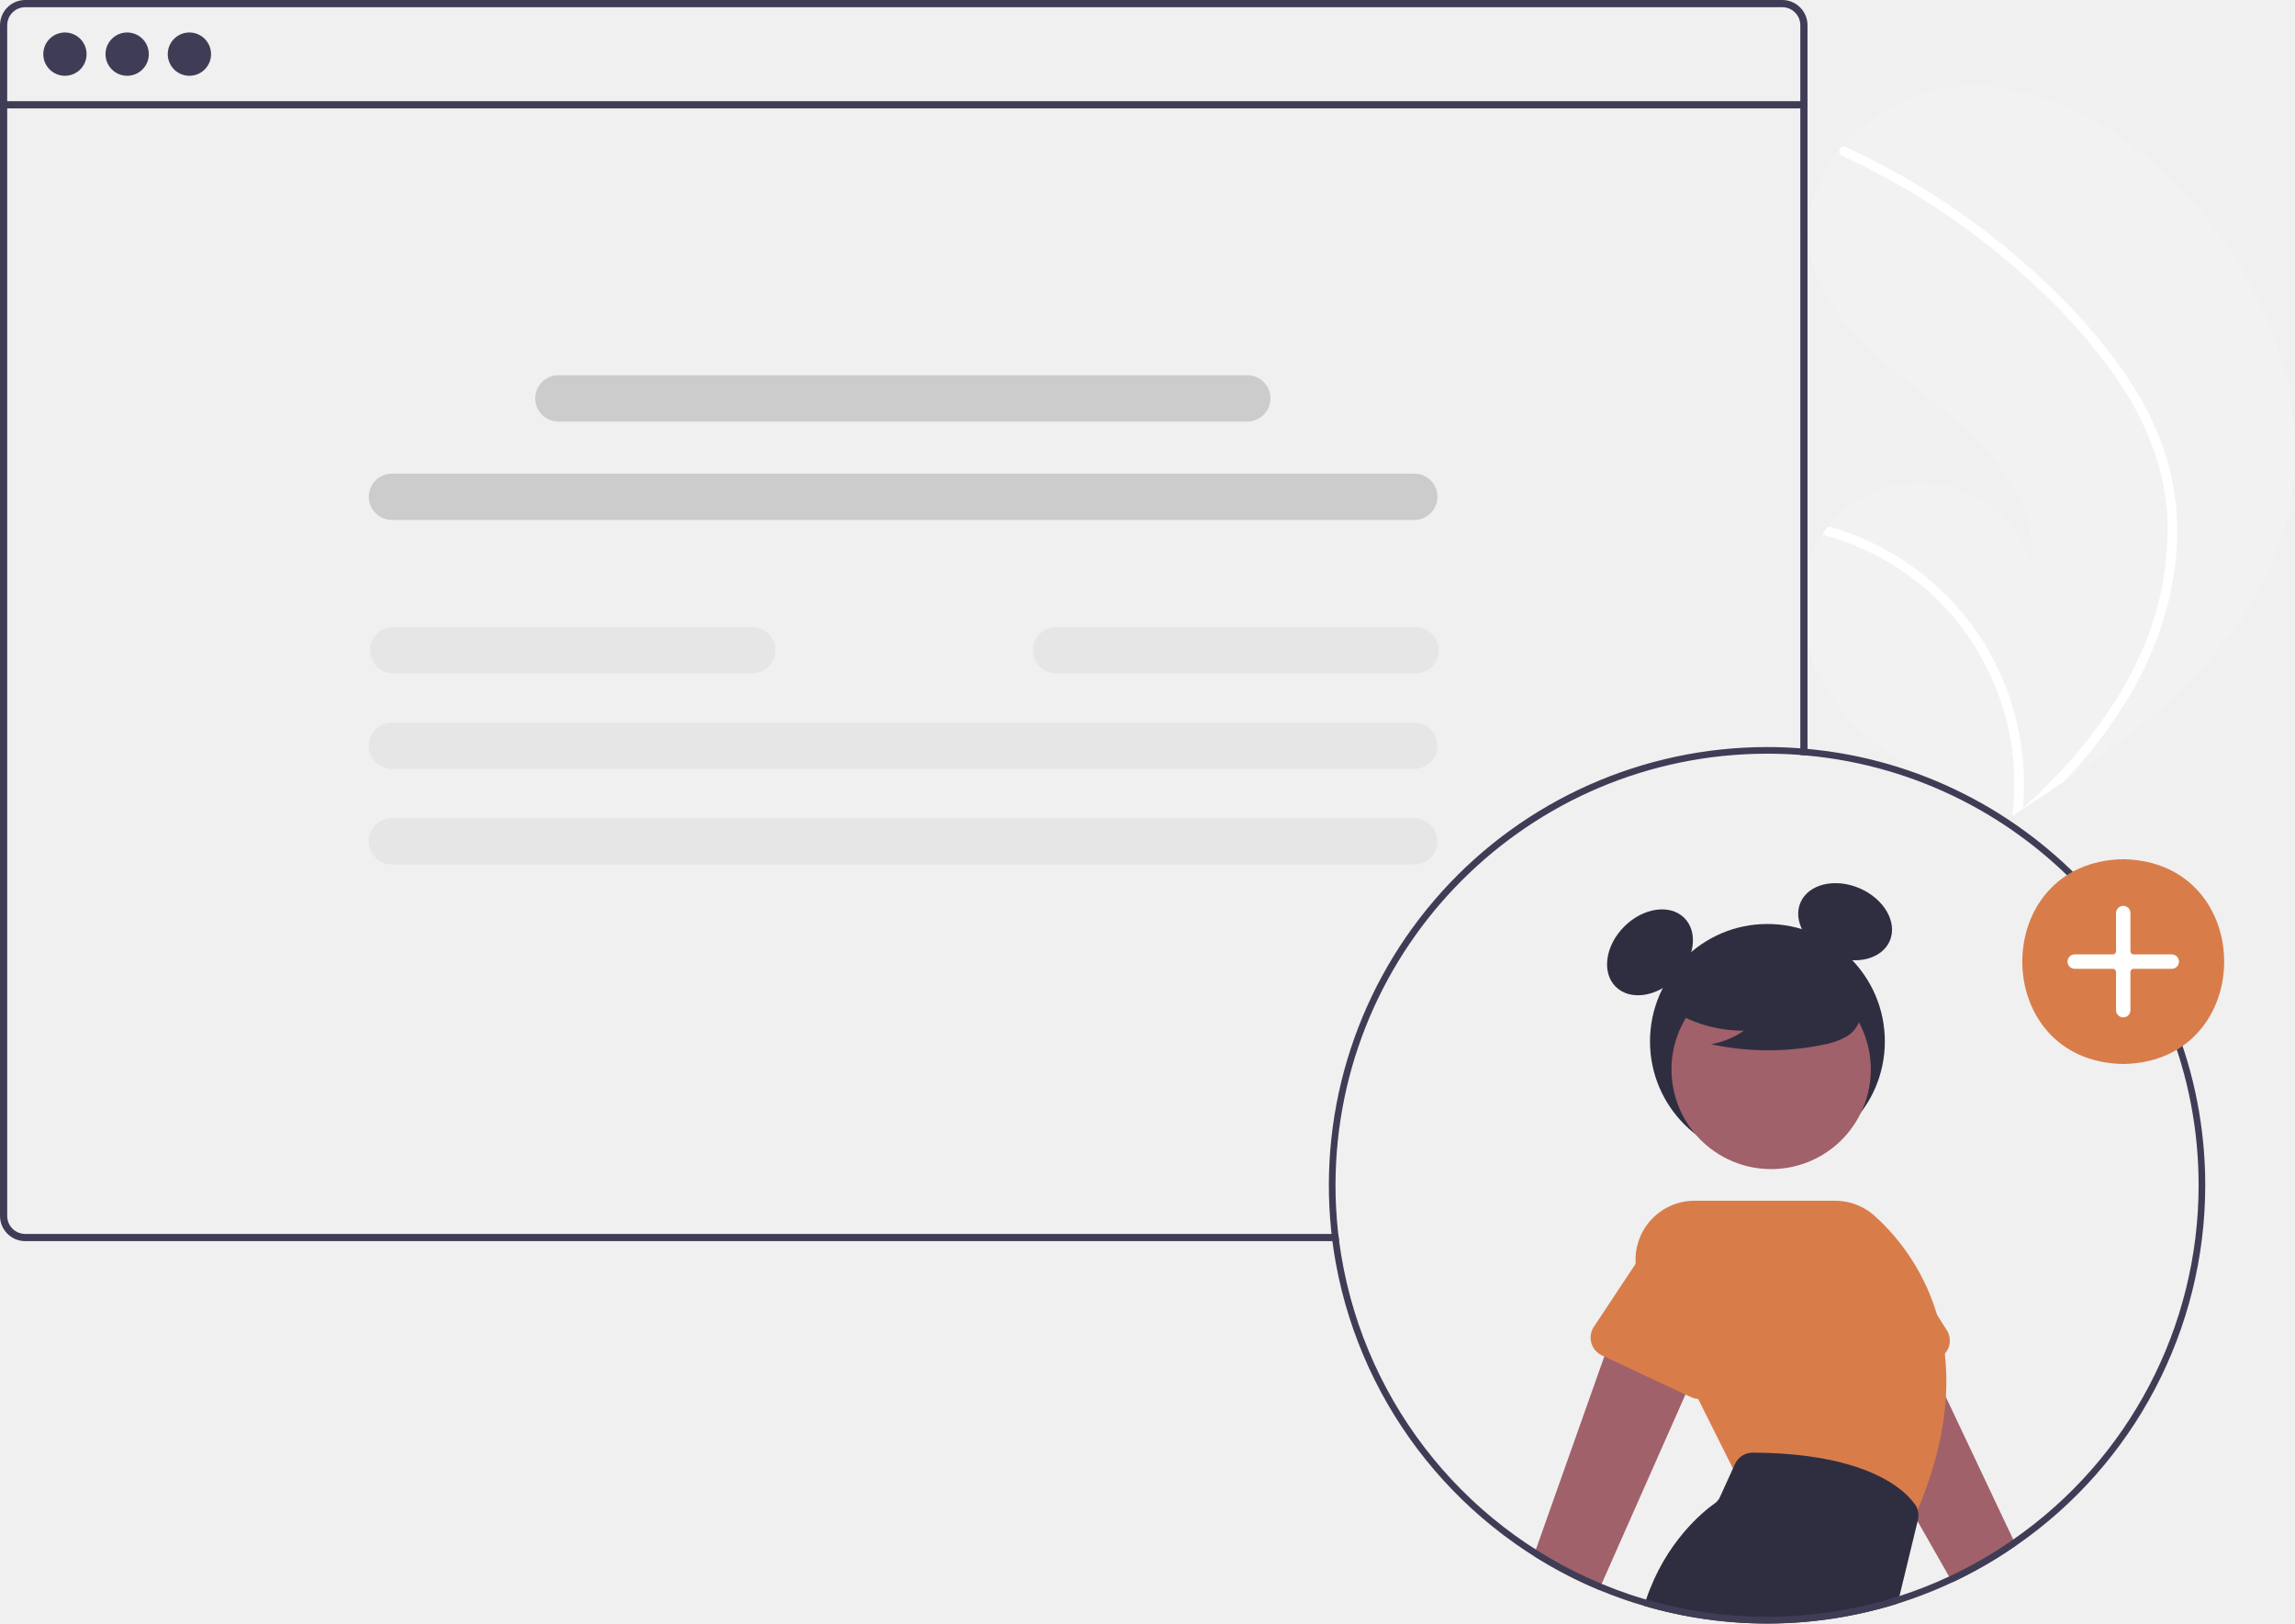
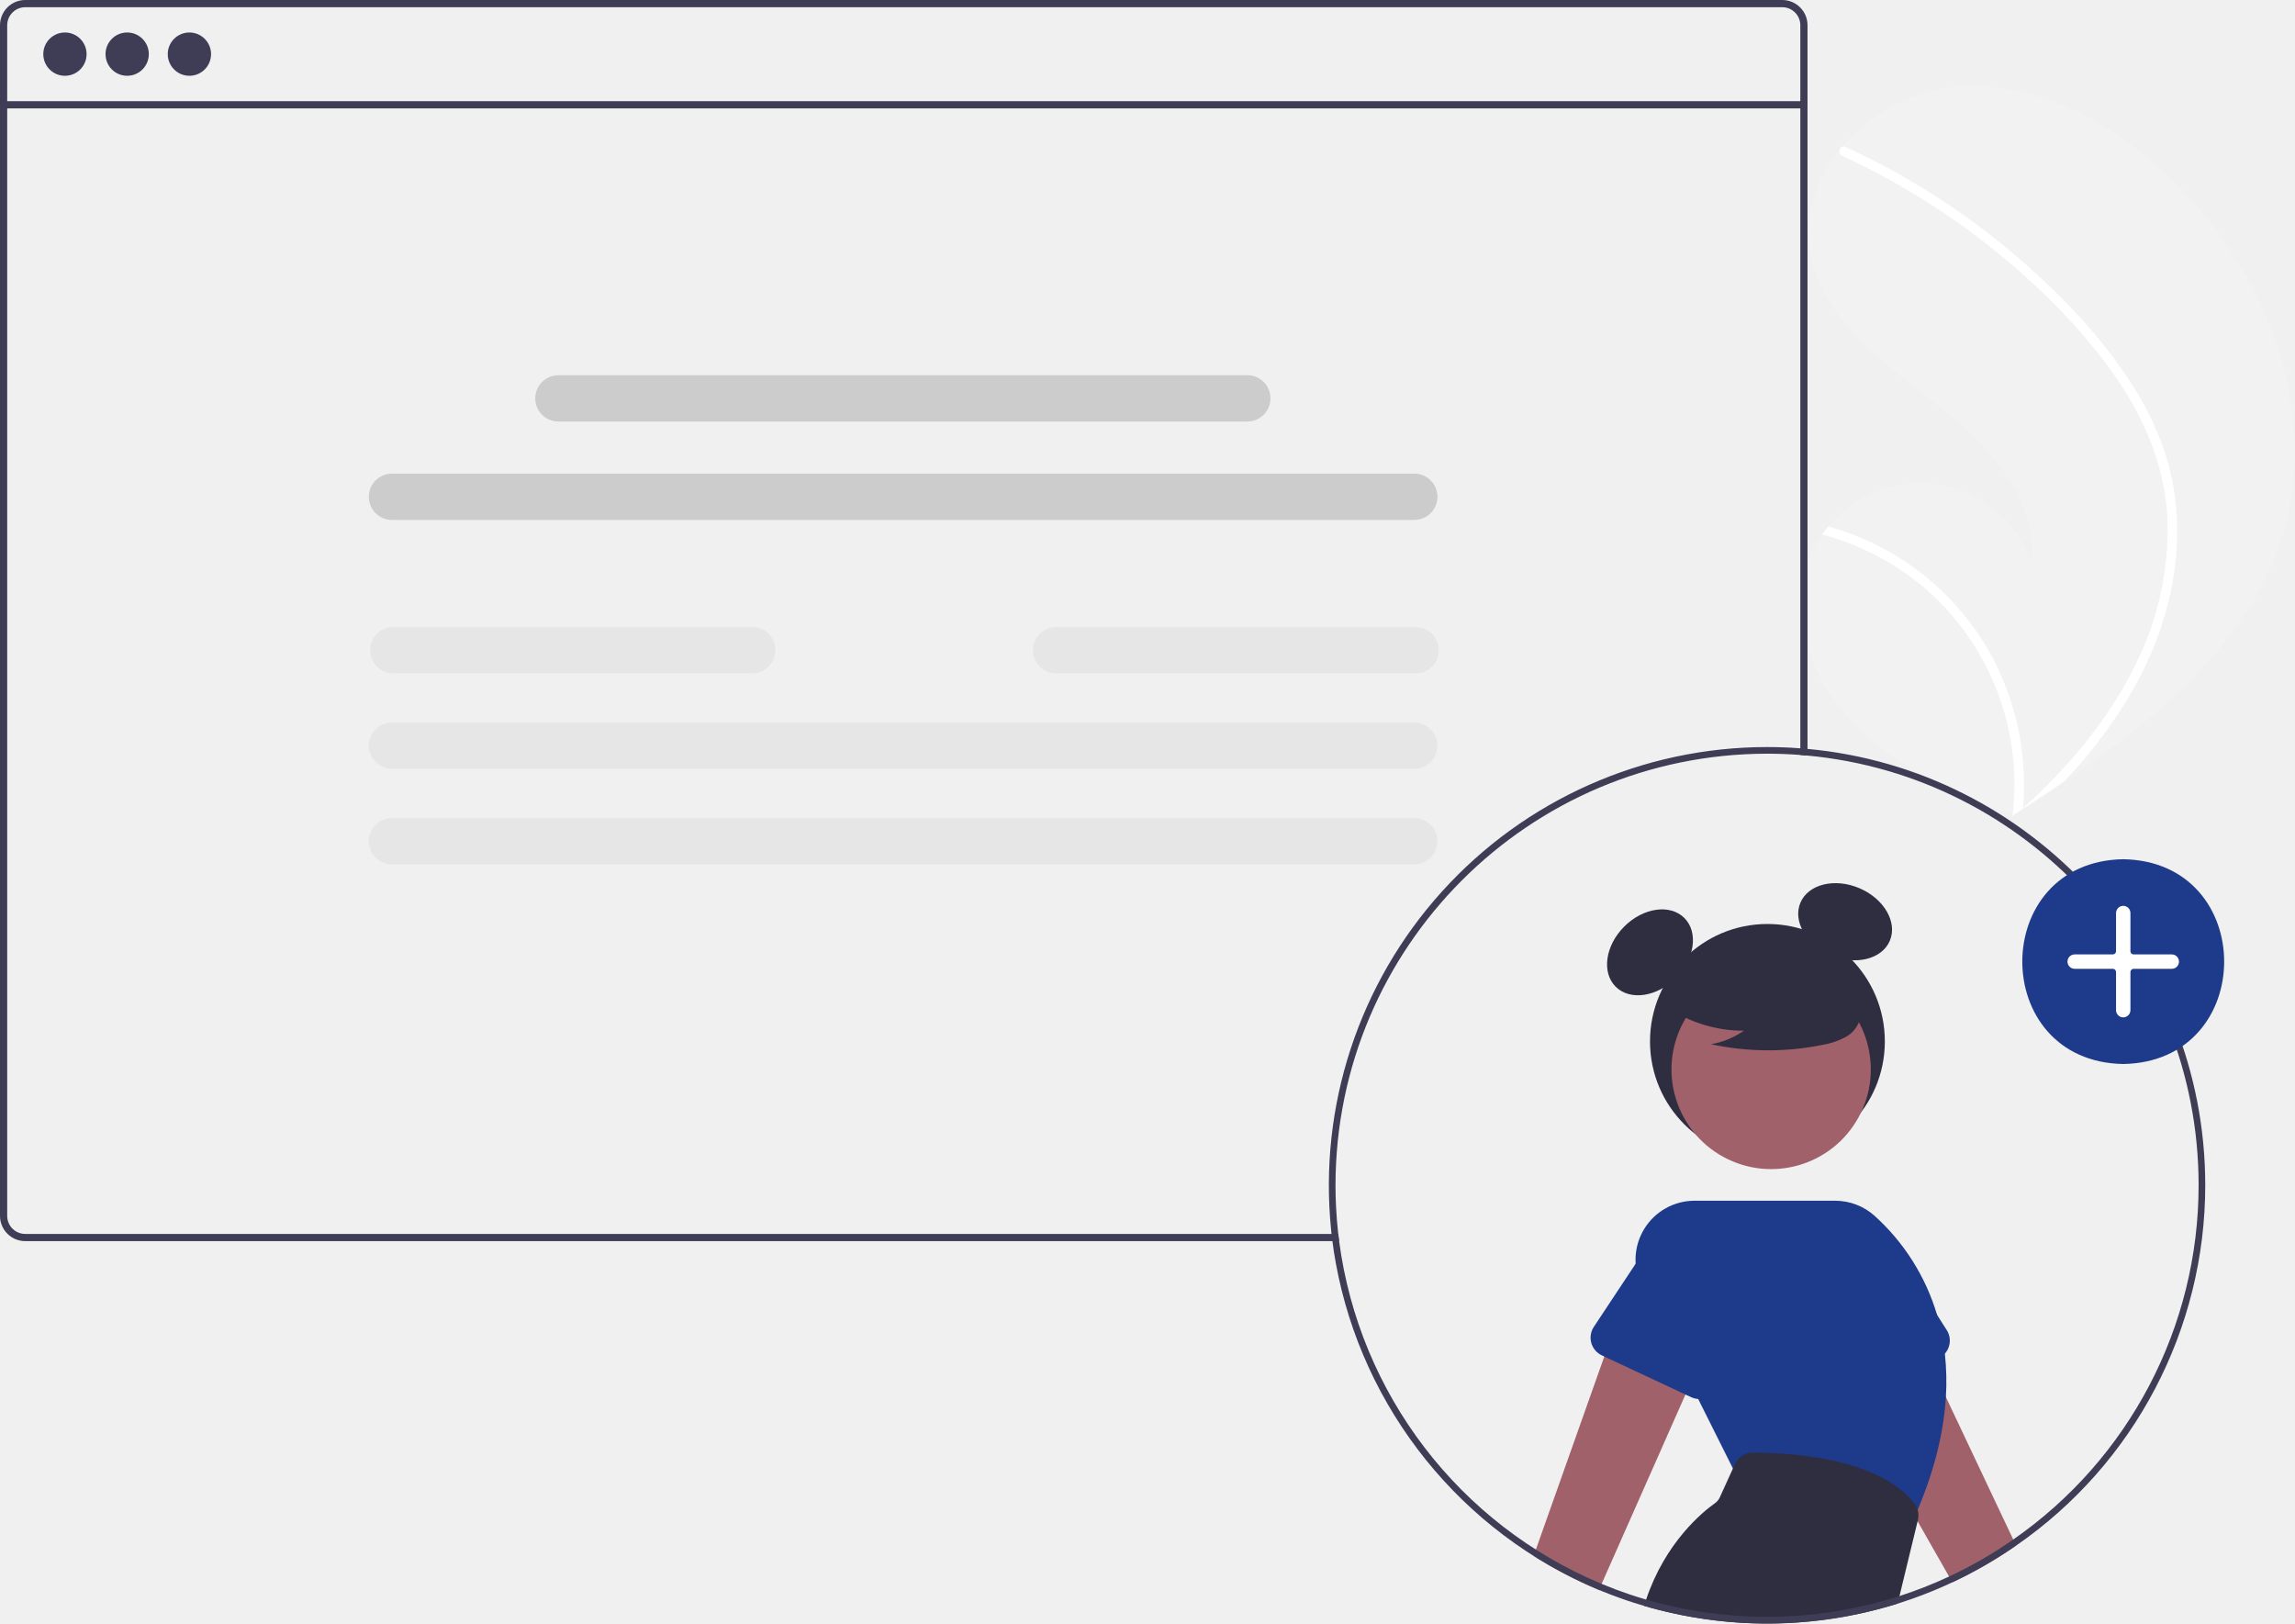
<svg xmlns="http://www.w3.org/2000/svg" data-name="Layer 1" width="691.336" height="489.03" viewBox="0 0 691.336 489.03">
  <path d="M942.378,365.123c-9.537,33.084-37.382,56.242-66.429,75.916q-6.083,4.121-12.171,8.053c-.027.012-.056.038-.084.05-.195.125-.391.251-.573.377-.838.54-1.675,1.08-2.506,1.614l.456.205s.448.238-.042.038c-.146-.061-.299-.116-.444-.177-16.874-6.806-34.048-14.113-46.979-26.862-13.415-13.239-21.254-34.004-13.99-51.397a33.208,33.208,0,0,1,3.596-6.454c.589-.843,1.224-1.65,1.884-2.442A35.593,35.593,0,0,1,866.229,374.86c2.134-19.869-14.249-36.512-30.016-48.792-15.774-12.274-33.697-25.641-36.746-45.399-1.703-10.993,2.12-21.647,9.084-30.199.216-.26.431-.519.653-.772a51.945,51.945,0,0,1,33.387-17.912c24.187-2.514,47.68,10.289,65.252,27.105C936.123,285.948,953.22,327.507,942.378,365.123Z" transform="translate(-254.3321 -205.485)" fill="#f2f2f2" />
  <path d="M896.916,321.85a88.303,88.303,0,0,1,10.579,23.333,76.675,76.675,0,0,1,2.65,22.646c-.435,15.701-5.266,31.043-12.867,44.708a141.39,141.39,0,0,1-21.329,28.502q-6.083,4.121-12.171,8.053c-.027.012-.056.038-.084.05-.195.125-.391.251-.573.377-.838.54-1.675,1.08-2.506,1.614,0,0,.904.443.414.243-.146-.061-.299-.116-.444-.177a78.157,78.157,0,0,0-25.009-67.296A78.827,78.827,0,0,0,803.212,366.486c.589-.843,1.224-1.65,1.884-2.442a81.728,81.728,0,0,1,13.49,5.105,80.081,80.081,0,0,1,36.208,34.909,81.874,81.874,0,0,1,8.914,44.928c.693-.628,1.387-1.27,2.061-1.906,12.823-11.955,24.212-25.677,31.919-41.513a91.393,91.393,0,0,0,9.57-43.241c-.629-16.334-7.137-31.464-16.56-44.635-10.094-14.096-22.749-26.568-36.263-37.372a217.377,217.377,0,0,0-45.1-27.844,1.563,1.563,0,0,1-.787-2.006,1.329,1.329,0,0,1,.653-.772,1.157,1.157,0,0,1,1.005.043c1.989.916,3.965,1.844,5.925,2.813a219.844,219.844,0,0,1,45.421,29.962C874.924,293.913,887.511,306.936,896.916,321.85Z" transform="translate(-254.3321 -205.485)" fill="#fff" />
  <circle cx="532.411" cy="313.698" r="35.371" fill="#2f2e41" />
  <ellipse cx="751.372" cy="492.349" rx="14.636" ry="10.977" transform="translate(-382.4039 470.0211) rotate(-45)" fill="#2f2e41" />
  <ellipse cx="810.15" cy="483.129" rx="10.977" ry="14.636" transform="translate(-206.7219 832.8831) rotate(-66.86956)" fill="#2f2e41" />
  <path d="M861.652,671.055a131.813,131.813,0,0,1-19.2,11.07l-.99-1.75-9.48-16.64-.83-1.46-4.85-8.51-.01-.01-15.31-26.9-7.87-13.81,23.37-16.39,9.09,19.22,4.93,10.44,20.29,42.91Z" transform="translate(-254.3321 -205.485)" fill="#a0616a" />
-   <path d="M840.772,606.155l-2.93-4.59-12.96-20.33A16.356,16.356,0,0,0,794.982,594.505l8.01,28.54a5.875,5.875,0,0,0,7.99,3.81c.03-.01.05-.02.08-.03l24.51-10.95,2.64-1.18a5.901,5.901,0,0,0,2.56-8.54Z" transform="translate(-254.3321 -205.485)" fill="#d87d4a" />
+   <path d="M840.772,606.155l-2.93-4.59-12.96-20.33A16.356,16.356,0,0,0,794.982,594.505l8.01,28.54a5.875,5.875,0,0,0,7.99,3.81c.03-.01.05-.02.08-.03l24.51-10.95,2.64-1.18a5.901,5.901,0,0,0,2.56-8.54Z" transform="translate(-254.3321 -205.485)" fill="#1e3a8a" />
  <path d="M770.352,606.795l-6.82,15.4-1.48,3.35-25.25,57.04-.81,1.83a131.093,131.093,0,0,1-19.68-10.24l.68-1.92,20.61-58.15,5.06-14.28,11.08,2.79Z" transform="translate(-254.3321 -205.485)" fill="#a0616a" />
  <circle cx="787.865" cy="527.627" r="30.019" transform="translate(-307.3426 760.3764) rotate(-61.33681)" fill="#a0616a" />
-   <path d="M840.192,613.245a66.799,66.799,0,0,0-2.35-11.68,65.095,65.095,0,0,0-18.81-29.84,17.788,17.788,0,0,0-11.9-4.55h-42.29a17.783,17.783,0,0,0-15.93,25.78l4.83,9.66,9.79,19.58,2.35,4.69,10.47,20.95.83,1.66,53.15,14.62.23-.51c.2-.45.4-.89.59-1.33.29-.67.58-1.32.85-1.98,5.36-12.71,7.89-24.02,8.5-33.98A75.647,75.647,0,0,0,840.192,613.245Z" transform="translate(-254.3321 -205.485)" fill="#d87d4a" />
-   <path d="M772.512,572.655a16.332,16.332,0,0,0-21.69,7.8l-3.77,5.69-12.6,19.02a5.893,5.893,0,0,0,2.41,8.59l.74.35,24.45,11.44,1.74.81a5.658,5.658,0,0,0,2.09.53,5.762,5.762,0,0,0,2.82-.49,5.879,5.879,0,0,0,3.23-3.68l8.46-28.31A16.372,16.372,0,0,0,772.512,572.655Z" transform="translate(-254.3321 -205.485)" fill="#d87d4a" />
+   <path d="M840.192,613.245a66.799,66.799,0,0,0-2.35-11.68,65.095,65.095,0,0,0-18.81-29.84,17.788,17.788,0,0,0-11.9-4.55h-42.29a17.783,17.783,0,0,0-15.93,25.78l4.83,9.66,9.79,19.58,2.35,4.69,10.47,20.95.83,1.66,53.15,14.62.23-.51c.2-.45.4-.89.59-1.33.29-.67.58-1.32.85-1.98,5.36-12.71,7.89-24.02,8.5-33.98A75.647,75.647,0,0,0,840.192,613.245Z" transform="translate(-254.3321 -205.485)" fill="#1e3a8a" />
+   <path d="M772.512,572.655a16.332,16.332,0,0,0-21.69,7.8l-3.77,5.69-12.6,19.02a5.893,5.893,0,0,0,2.41,8.59l.74.35,24.45,11.44,1.74.81a5.658,5.658,0,0,0,2.09.53,5.762,5.762,0,0,0,2.82-.49,5.879,5.879,0,0,0,3.23-3.68l8.46-28.31A16.372,16.372,0,0,0,772.512,572.655Z" transform="translate(-254.3321 -205.485)" fill="#1e3a8a" />
  <path d="M832.002,660.295a5.461,5.461,0,0,0-.85-1.73,22.883,22.883,0,0,0-4.85-4.8l-.01-.01c-6.43-4.87-19.23-10.56-43.92-10.71h-.04A5.897,5.897,0,0,0,776.962,646.495l-.61,1.34-3.93,8.64a4.508,4.508,0,0,1-1.53,1.85c-3.55,2.51-14.85,11.61-20.69,28.99-.21.62-.41,1.25-.6,1.9a132.099,132.099,0,0,0,76.37-.69l.55-2.27,5.46-22.52.09-.37A5.91,5.91,0,0,0,832.002,660.295Z" transform="translate(-254.3321 -205.485)" fill="#2f2e41" />
  <path d="M756.322,508.745a40.829,40.829,0,0,0,23.333,7.211,25.02,25.02,0,0,1-9.917,4.08,82.328,82.328,0,0,0,33.628.189,21.765,21.765,0,0,0,7.04-2.418,8.909,8.909,0,0,0,4.345-5.811c.738-4.215-2.546-8.044-5.96-10.625a43.96,43.96,0,0,0-36.941-7.382c-4.127,1.067-8.26,2.869-10.941,6.183s-3.474,8.423-.921,11.836Z" transform="translate(-254.3321 -205.485)" fill="#2f2e41" />
  <rect x="1.086" y="30.479" width="542.316" height="2.174" fill="#3f3d56" />
  <circle cx="19.562" cy="16.307" r="6.521" fill="#3f3d56" />
  <circle cx="38.309" cy="16.307" r="6.521" fill="#3f3d56" />
  <circle cx="57.056" cy="16.307" r="6.521" fill="#3f3d56" />
  <path d="M680.283,362.107H372.484a6.976,6.976,0,1,1,0-13.951H680.283a6.976,6.976,0,1,1,0,13.951Z" transform="translate(-254.3321 -205.485)" fill="#ccc" />
  <path d="M680.283,437.095H372.484a6.976,6.976,0,1,1,0-13.951H680.283a6.976,6.976,0,1,1,0,13.951Z" transform="translate(-254.3321 -205.485)" fill="#e6e6e6" />
  <path d="M680.283,465.869H372.484a6.976,6.976,0,1,1,0-13.951H680.283a6.976,6.976,0,1,1,0,13.951Z" transform="translate(-254.3321 -205.485)" fill="#e6e6e6" />
  <path d="M630.146,332.461H422.622a6.976,6.976,0,1,1,0-13.951H630.146a6.976,6.976,0,0,1,0,13.951Z" transform="translate(-254.3321 -205.485)" fill="#ccc" />
  <path d="M480.998,408.32h-108.122a6.976,6.976,0,1,1,0-13.951h108.122a6.976,6.976,0,0,1,0,13.951Z" transform="translate(-254.3321 -205.485)" fill="#e6e6e6" />
  <path d="M680.675,408.32h-108.122a6.976,6.976,0,1,1,0-13.951h108.122a6.976,6.976,0,1,1,0,13.951Z" transform="translate(-254.3321 -205.485)" fill="#e6e6e6" />
  <path d="M791.212,205.485H261.932a7.612,7.612,0,0,0-7.6,7.61v358.65a7.61,7.61,0,0,0,7.6,7.6h395.79c-.1-.72-.18-1.45-.26-2.17H261.932a5.435,5.435,0,0,1-5.43-5.43V213.095a5.444,5.444,0,0,1,5.43-5.44H791.212a5.446,5.446,0,0,1,5.44,5.44v219.81c.72.05,1.45.11,2.17.18V213.095A7.614,7.614,0,0,0,791.212,205.485Z" transform="translate(-254.3321 -205.485)" fill="#3f3d56" />
  <path d="M657.722,579.345c-.1-.72-.18-1.45-.26-2.17-.02-.11-.03-.21-.04-.32q-.435-3.945-.63-7.97-.825,3.465-1.49,6.96c.03.34.06.67.1,1.01.01.11.02.21.04.32.08.72.16,1.45.26,2.17.28,2.23.62,4.43,1.02,6.62.01-.09.02-.17.03-.26.28-2.11.6-4.21.98-6.31A.092.092,0,0,1,657.722,579.345Zm141.1-148.27c-.72-.07-1.45-.13-2.17-.18-.11-.01-.21-.01-.32-.02-3.2-.24-6.44-.36-9.7-.36a132.041,132.041,0,0,0-131.33,145.33c.03.34.06.67.1,1.01.01.11.02.21.04.32.08.72.16,1.45.26,2.17.28,2.23.62,4.43,1.02,6.62a132.574,132.574,0,0,0,79.27,98.45c2.08.86,4.18,1.68,6.31,2.43,1.4.51,2.8.98,4.22,1.43,1.02.33,2.05.64,3.08.94,1.46.43,2.94.84,4.43,1.22a131.355,131.355,0,0,0,107.62-19.38h.01a131.929,131.929,0,0,0,56.97-108.54C918.632,493.835,865.912,437.245,798.822,431.075ZM860.792,669.225a129.377,129.377,0,0,1-19.33,11.15,128.009,128.009,0,0,1-14.94,5.88,130.229,130.229,0,0,1-71.08,2.47q-2.64-.645-5.24-1.41-2.565-.75-5.08-1.59c-1.37-.47-2.74-.95-4.1-1.46-1.42-.54-2.82-1.1-4.22-1.68A130.335,130.335,0,0,1,657.732,579.395a.092.092,0,0,1-.01-.05c-.1-.72-.18-1.45-.26-2.17-.02-.11-.03-.21-.04-.32q-.435-3.945-.63-7.97-.165-3.165-.16-6.37a130.142,130.142,0,0,1,130-130c3.26,0,6.5.12,9.7.36.11.01.21.02.32.03.72.05,1.45.11,2.17.18,65.99,6.16,117.81,61.85,117.81,129.43A129.914,129.914,0,0,1,860.792,669.225Zm-119.77,15.04c-1.42-.54-2.82-1.1-4.22-1.68A130.335,130.335,0,0,1,657.732,579.395c-.38,2.1-.7,4.2-.98,6.31-.01.09-.02.17-.03.26a132.574,132.574,0,0,0,79.27,98.45c2.08.86,4.18,1.68,6.31,2.43C741.862,685.995,741.432,685.135,741.022,684.265Zm55.31-253.39c-3.2-.24-6.44-.36-9.7-.36a132.041,132.041,0,0,0-131.33,145.33c.03.34.06.67.1,1.01.01.11.02.21.04.32h2.02c-.02-.11-.03-.21-.04-.32q-.435-3.945-.63-7.97-.165-3.165-.16-6.37a130.142,130.142,0,0,1,130-130c3.26,0,6.5.12,9.7.36.11.01.21.02.32.03v-2.01C796.542,430.885,796.442,430.885,796.332,430.875Z" transform="translate(-254.3321 -205.485)" fill="#3f3d56" />
-   <path d="M893.927,464.302c40.544.692,40.538,61.001-.001,61.687C853.383,525.297,853.389,464.988,893.927,464.302Z" transform="translate(-254.3321 -205.485)" fill="#d87d4a" />
+   <path d="M893.927,464.302c40.544.692,40.538,61.001-.001,61.687C853.383,525.297,853.389,464.988,893.927,464.302Z" transform="translate(-254.3321 -205.485)" fill="#1e3a8a" />
  <path d="M893.927,511.94a2.17,2.17,0,0,1-2.168-2.168V498.279a.967.967,0,0,0-.966-.966H879.3a2.168,2.168,0,0,1,0-4.336h11.493a.967.967,0,0,0,.966-.966V480.518a2.167,2.167,0,0,1,4.335,0v11.494a.967.967,0,0,0,.966.966H908.553a2.168,2.168,0,0,1,0,4.336H897.06a.967.967,0,0,0-.966.966v11.493A2.17,2.17,0,0,1,893.927,511.94Z" transform="translate(-254.3321 -205.485)" fill="#fff" />
</svg>
